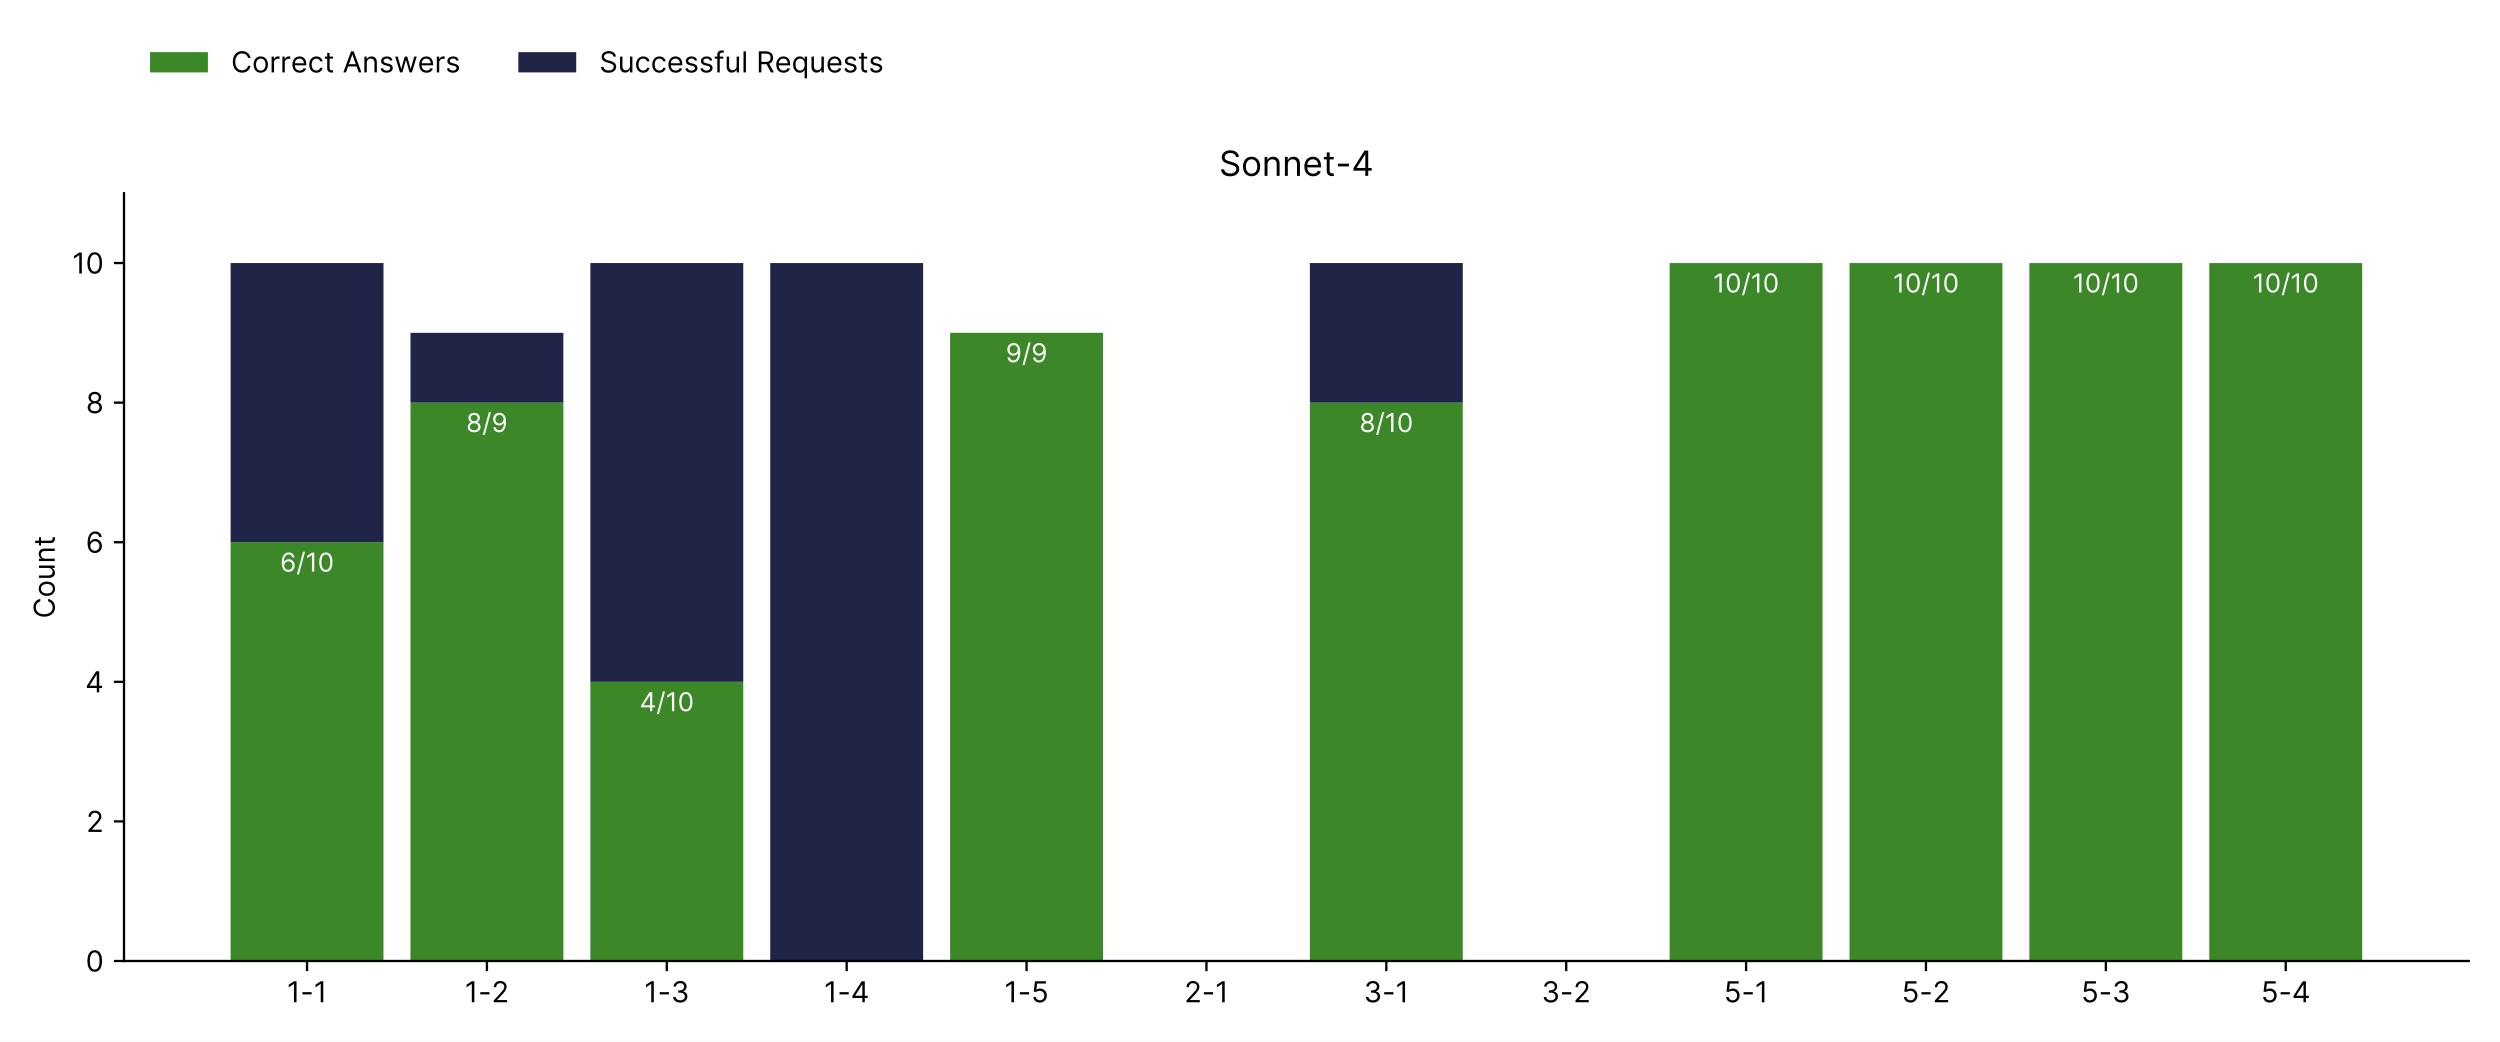
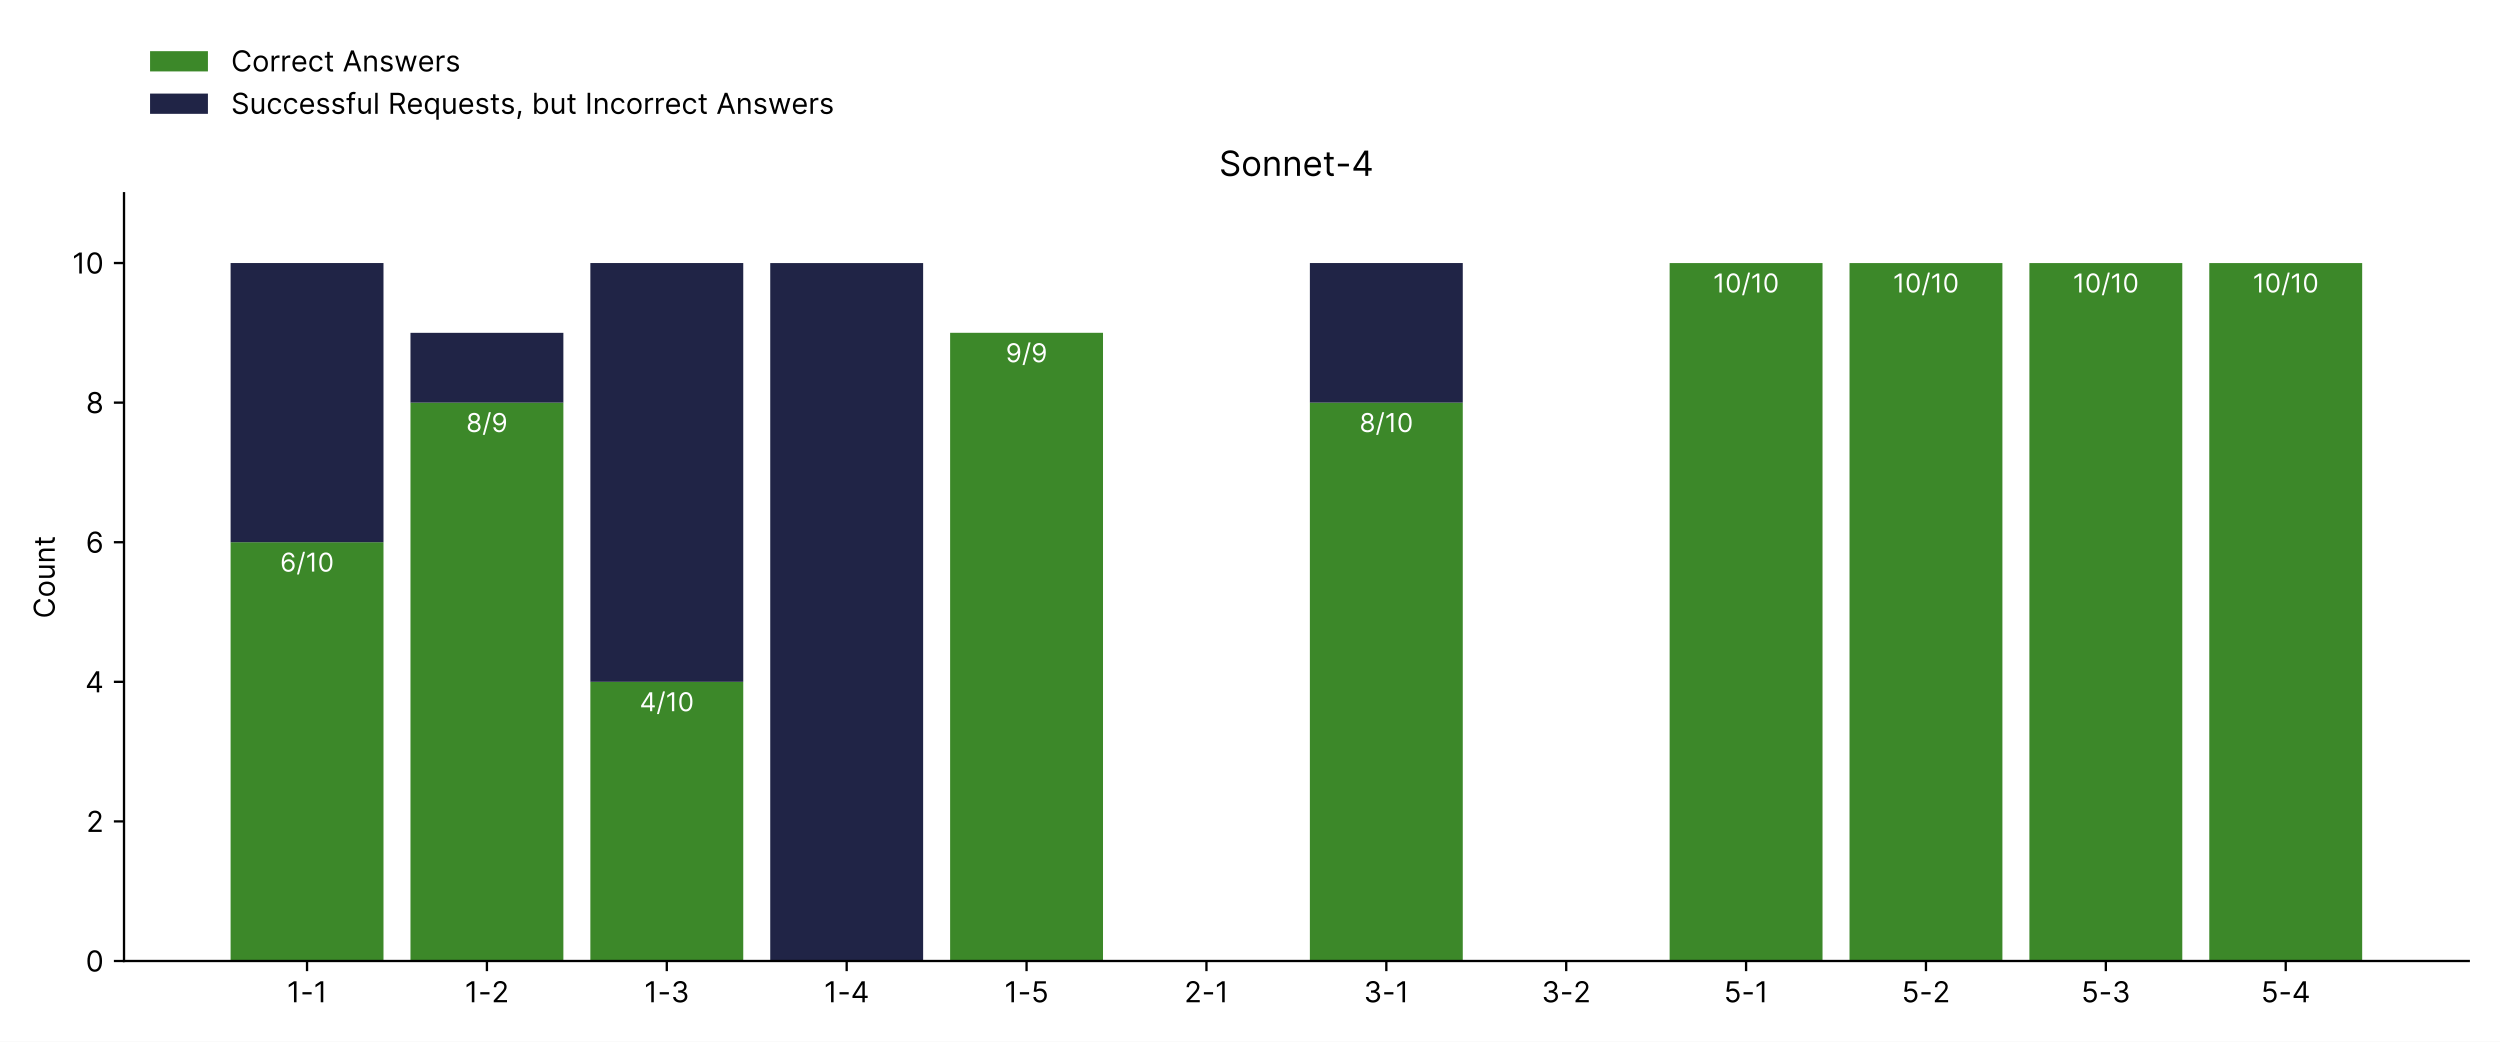
<svg xmlns="http://www.w3.org/2000/svg" xmlns:xlink="http://www.w3.org/1999/xlink" width="864pt" height="360pt" viewBox="0 0 864 360" version="1.1">
  <defs>
    <style type="text/css">*{stroke-linejoin: round; stroke-linecap: butt}</style>
  </defs>
  <g id="figure_1">
    <g id="patch_1">
      <path d="M 0 360  L 864 360  L 864 0  L 0 0  z " style="fill: #ffffff" />
    </g>
    <g id="axes_1">
      <g id="patch_2">
        <path d="M 42.86 332.12  L 853.2 332.12  L 853.2 66.784  L 42.86 66.784  z " style="fill: #ffffff" />
      </g>
      <g id="patch_3">
-         <path d="M 79.694 332.12  L 132.535 332.12  L 132.535 187.391  L 79.694 187.391  z " clip-path="url(#pf21ffd0760)" style="fill: #3c8829" />
+         <path d="M 79.694 332.12  L 132.535 332.12  L 132.535 187.391  L 79.694 187.391  z " clip-path="url(#p1a5b8f10c4)" style="fill: #3c8829" />
      </g>
      <g id="patch_4">
-         <path d="M 141.86 332.12  L 194.702 332.12  L 194.702 139.148  L 141.86 139.148  z " clip-path="url(#pf21ffd0760)" style="fill: #3c8829" />
+         <path d="M 141.86 332.12  L 194.702 332.12  L 194.702 139.148  L 141.86 139.148  z " clip-path="url(#p1a5b8f10c4)" style="fill: #3c8829" />
      </g>
      <g id="patch_5">
-         <path d="M 204.027 332.12  L 256.868 332.12  L 256.868 235.634  L 204.027 235.634  z " clip-path="url(#pf21ffd0760)" style="fill: #3c8829" />
+         <path d="M 204.027 332.12  L 256.868 332.12  L 256.868 235.634  L 204.027 235.634  z " clip-path="url(#p1a5b8f10c4)" style="fill: #3c8829" />
      </g>
      <g id="patch_6">
-         <path d="M 266.193 332.12  L 319.035 332.12  L 319.035 332.12  L 266.193 332.12  z " clip-path="url(#pf21ffd0760)" style="fill: #3c8829" />
+         <path d="M 266.193 332.12  L 319.035 332.12  L 319.035 332.12  L 266.193 332.12  z " clip-path="url(#p1a5b8f10c4)" style="fill: #3c8829" />
      </g>
      <g id="patch_7">
-         <path d="M 328.36 332.12  L 381.201 332.12  L 381.201 115.027  L 328.36 115.027  z " clip-path="url(#pf21ffd0760)" style="fill: #3c8829" />
+         <path d="M 328.36 332.12  L 381.201 332.12  L 381.201 115.027  L 328.36 115.027  z " clip-path="url(#p1a5b8f10c4)" style="fill: #3c8829" />
      </g>
      <g id="patch_8">
-         <path d="M 390.526 332.12  L 443.368 332.12  L 443.368 332.12  L 390.526 332.12  z " clip-path="url(#pf21ffd0760)" style="fill: #3c8829" />
+         <path d="M 390.526 332.12  L 443.368 332.12  L 443.368 332.12  L 390.526 332.12  z " clip-path="url(#p1a5b8f10c4)" style="fill: #3c8829" />
      </g>
      <g id="patch_9">
-         <path d="M 452.692 332.12  L 505.534 332.12  L 505.534 139.148  L 452.692 139.148  z " clip-path="url(#pf21ffd0760)" style="fill: #3c8829" />
+         <path d="M 452.692 332.12  L 505.534 332.12  L 505.534 139.148  L 452.692 139.148  z " clip-path="url(#p1a5b8f10c4)" style="fill: #3c8829" />
      </g>
      <g id="patch_10">
-         <path d="M 514.859 332.12  L 567.7 332.12  L 567.7 332.12  L 514.859 332.12  z " clip-path="url(#pf21ffd0760)" style="fill: #3c8829" />
+         <path d="M 514.859 332.12  L 567.7 332.12  L 567.7 332.12  L 514.859 332.12  z " clip-path="url(#p1a5b8f10c4)" style="fill: #3c8829" />
      </g>
      <g id="patch_11">
-         <path d="M 577.025 332.12  L 629.867 332.12  L 629.867 90.905  L 577.025 90.905  z " clip-path="url(#pf21ffd0760)" style="fill: #3c8829" />
+         <path d="M 577.025 332.12  L 629.867 332.12  L 629.867 90.905  L 577.025 90.905  z " clip-path="url(#p1a5b8f10c4)" style="fill: #3c8829" />
      </g>
      <g id="patch_12">
-         <path d="M 639.192 332.12  L 692.033 332.12  L 692.033 90.905  L 639.192 90.905  z " clip-path="url(#pf21ffd0760)" style="fill: #3c8829" />
+         <path d="M 639.192 332.12  L 692.033 332.12  L 692.033 90.905  L 639.192 90.905  z " clip-path="url(#p1a5b8f10c4)" style="fill: #3c8829" />
      </g>
      <g id="patch_13">
-         <path d="M 701.358 332.12  L 754.2 332.12  L 754.2 90.905  L 701.358 90.905  z " clip-path="url(#pf21ffd0760)" style="fill: #3c8829" />
+         <path d="M 701.358 332.12  L 754.2 332.12  L 754.2 90.905  L 701.358 90.905  z " clip-path="url(#p1a5b8f10c4)" style="fill: #3c8829" />
      </g>
      <g id="patch_14">
-         <path d="M 763.525 332.12  L 816.366 332.12  L 816.366 90.905  L 763.525 90.905  z " clip-path="url(#pf21ffd0760)" style="fill: #3c8829" />
+         <path d="M 763.525 332.12  L 816.366 332.12  L 816.366 90.905  L 763.525 90.905  z " clip-path="url(#p1a5b8f10c4)" style="fill: #3c8829" />
      </g>
      <g id="patch_15">
-         <path d="M 79.694 187.391  L 132.535 187.391  L 132.535 90.905  L 79.694 90.905  z " clip-path="url(#pf21ffd0760)" style="fill: #202446" />
+         <path d="M 79.694 187.391  L 132.535 187.391  L 132.535 90.905  L 79.694 90.905  z " clip-path="url(#p1a5b8f10c4)" style="fill: #202446" />
      </g>
      <g id="patch_16">
-         <path d="M 141.86 139.148  L 194.702 139.148  L 194.702 115.027  L 141.86 115.027  z " clip-path="url(#pf21ffd0760)" style="fill: #202446" />
+         <path d="M 141.86 139.148  L 194.702 139.148  L 194.702 115.027  L 141.86 115.027  z " clip-path="url(#p1a5b8f10c4)" style="fill: #202446" />
      </g>
      <g id="patch_17">
-         <path d="M 204.027 235.634  L 256.868 235.634  L 256.868 90.905  L 204.027 90.905  z " clip-path="url(#pf21ffd0760)" style="fill: #202446" />
+         <path d="M 204.027 235.634  L 256.868 235.634  L 256.868 90.905  L 204.027 90.905  z " clip-path="url(#p1a5b8f10c4)" style="fill: #202446" />
      </g>
      <g id="patch_18">
-         <path d="M 266.193 332.12  L 319.035 332.12  L 319.035 90.905  L 266.193 90.905  z " clip-path="url(#pf21ffd0760)" style="fill: #202446" />
+         <path d="M 266.193 332.12  L 319.035 332.12  L 319.035 90.905  L 266.193 90.905  z " clip-path="url(#p1a5b8f10c4)" style="fill: #202446" />
      </g>
      <g id="patch_19">
-         <path d="M 328.36 115.027  L 381.201 115.027  L 381.201 115.027  L 328.36 115.027  z " clip-path="url(#pf21ffd0760)" style="fill: #202446" />
+         <path d="M 328.36 115.027  L 381.201 115.027  L 381.201 115.027  L 328.36 115.027  z " clip-path="url(#p1a5b8f10c4)" style="fill: #202446" />
      </g>
      <g id="patch_20">
-         <path d="M 390.526 332.12  L 443.368 332.12  L 443.368 332.12  L 390.526 332.12  z " clip-path="url(#pf21ffd0760)" style="fill: #202446" />
+         <path d="M 390.526 332.12  L 443.368 332.12  L 443.368 332.12  L 390.526 332.12  z " clip-path="url(#p1a5b8f10c4)" style="fill: #202446" />
      </g>
      <g id="patch_21">
-         <path d="M 452.692 139.148  L 505.534 139.148  L 505.534 90.905  L 452.692 90.905  z " clip-path="url(#pf21ffd0760)" style="fill: #202446" />
+         <path d="M 452.692 139.148  L 505.534 139.148  L 505.534 90.905  L 452.692 90.905  z " clip-path="url(#p1a5b8f10c4)" style="fill: #202446" />
      </g>
      <g id="patch_22">
-         <path d="M 514.859 332.12  L 567.7 332.12  L 567.7 332.12  L 514.859 332.12  z " clip-path="url(#pf21ffd0760)" style="fill: #202446" />
+         <path d="M 514.859 332.12  L 567.7 332.12  L 567.7 332.12  L 514.859 332.12  z " clip-path="url(#p1a5b8f10c4)" style="fill: #202446" />
      </g>
      <g id="patch_23">
-         <path d="M 577.025 90.905  L 629.867 90.905  L 629.867 90.905  L 577.025 90.905  z " clip-path="url(#pf21ffd0760)" style="fill: #202446" />
+         <path d="M 577.025 90.905  L 629.867 90.905  L 629.867 90.905  L 577.025 90.905  z " clip-path="url(#p1a5b8f10c4)" style="fill: #202446" />
      </g>
      <g id="patch_24">
-         <path d="M 639.192 90.905  L 692.033 90.905  L 692.033 90.905  L 639.192 90.905  z " clip-path="url(#pf21ffd0760)" style="fill: #202446" />
+         <path d="M 639.192 90.905  L 692.033 90.905  L 692.033 90.905  L 639.192 90.905  z " clip-path="url(#p1a5b8f10c4)" style="fill: #202446" />
      </g>
      <g id="patch_25">
-         <path d="M 701.358 90.905  L 754.2 90.905  L 754.2 90.905  L 701.358 90.905  z " clip-path="url(#pf21ffd0760)" style="fill: #202446" />
+         <path d="M 701.358 90.905  L 754.2 90.905  L 754.2 90.905  L 701.358 90.905  z " clip-path="url(#p1a5b8f10c4)" style="fill: #202446" />
      </g>
      <g id="patch_26">
-         <path d="M 763.525 90.905  L 816.366 90.905  L 816.366 90.905  L 763.525 90.905  z " clip-path="url(#pf21ffd0760)" style="fill: #202446" />
+         <path d="M 763.525 90.905  L 816.366 90.905  L 816.366 90.905  L 763.525 90.905  z " clip-path="url(#p1a5b8f10c4)" style="fill: #202446" />
      </g>
      <g id="matplotlib.axis_1">
        <g id="xtick_1">
          <g id="line2d_1">
            <defs>
-               <path id="m0203d4eb19" d="M 0 0  L 0 3.5  " style="stroke: #000000; stroke-width: 0.8" />
+               <path id="m90b1d77fac" d="M 0 0  L 0 3.5  " style="stroke: #000000; stroke-width: 0.8" />
            </defs>
            <g>
-               <use xlink:href="#m0203d4eb19" x="106.114" y="332.12" style="stroke: #000000; stroke-width: 0.8" />
+               <use xlink:href="#m90b1d77fac" x="106.114" y="332.12" style="stroke: #000000; stroke-width: 0.8" />
            </g>
          </g>
          <g id="text_1">
            <g transform="translate(99.16751 346.3934) scale(0.1 -0.1)">
              <defs>
                <path id="Inter-Regular-31" d="M 2118 4655  L 1555 4655  L 391 3882  L 391 3309  L 1527 4064  L 1555 4064  L 1555 0  L 2118 0  L 2118 4655  z " transform="scale(0.015625)" />
                <path id="Inter-Regular-2d" d="M 2491 2245  L 455 2245  L 455 1745  L 2491 1745  L 2491 2245  z " transform="scale(0.015625)" />
              </defs>
              <use xlink:href="#Inter-Regular-31" />
              <use xlink:href="#Inter-Regular-2d" x="46.449" />
              <use xlink:href="#Inter-Regular-31" x="92.472" />
            </g>
          </g>
        </g>
        <g id="xtick_2">
          <g id="line2d_2">
            <g>
-               <use xlink:href="#m0203d4eb19" x="168.281" y="332.12" style="stroke: #000000; stroke-width: 0.8" />
+               <use xlink:href="#m90b1d77fac" x="168.281" y="332.12" style="stroke: #000000; stroke-width: 0.8" />
            </g>
          </g>
          <g id="text_2">
            <g transform="translate(160.6309 346.3934) scale(0.1 -0.1)">
              <defs>
                <path id="Inter-Regular-32" d="M 482 0  L 3418 0  L 3418 500  L 1255 500  L 1255 536  L 2300 1655  C 3100 2511 3336 2911 3336 3427  C 3336 4145 2755 4718 1936 4718  C 1121 4718 500 4164 500 3345  L 1036 3345  C 1036 3875 1380 4227 1918 4227  C 2423 4227 2809 3918 2809 3427  C 2809 2998 2557 2680 2018 2091  L 482 409  L 482 0  z " transform="scale(0.015625)" />
              </defs>
              <use xlink:href="#Inter-Regular-31" />
              <use xlink:href="#Inter-Regular-2d" x="46.449" />
              <use xlink:href="#Inter-Regular-32" x="92.472" />
            </g>
          </g>
        </g>
        <g id="xtick_3">
          <g id="line2d_3">
            <g>
-               <use xlink:href="#m0203d4eb19" x="230.447" y="332.12" style="stroke: #000000; stroke-width: 0.8" />
+               <use xlink:href="#m90b1d77fac" x="230.447" y="332.12" style="stroke: #000000; stroke-width: 0.8" />
            </g>
          </g>
          <g id="text_3">
            <g transform="translate(222.6411 346.3934) scale(0.1 -0.1)">
              <defs>
                <path id="Inter-Regular-33" d="M 2055 -64  C 2957 -64 3627 502 3627 1264  C 3627 1855 3277 2284 2691 2382  L 2691 2418  C 3161 2561 3455 2948 3455 3473  C 3455 4132 2934 4718 2073 4718  C 1268 4718 600 4223 573 3491  L 1118 3491  C 1139 3955 1580 4227 2064 4227  C 2577 4227 2909 3916 2909 3445  C 2909 2955 2525 2636 1973 2636  L 1600 2636  L 1600 2136  L 1973 2136  C 2680 2136 3073 1777 3073 1264  C 3073 770 2643 436 2046 436  C 1507 436 1080 714 1046 1164  L 473 1164  C 507 432 1152 -64 2055 -64  z " transform="scale(0.015625)" />
              </defs>
              <use xlink:href="#Inter-Regular-31" />
              <use xlink:href="#Inter-Regular-2d" x="46.449" />
              <use xlink:href="#Inter-Regular-33" x="92.472" />
            </g>
          </g>
        </g>
        <g id="xtick_4">
          <g id="line2d_4">
            <g>
-               <use xlink:href="#m0203d4eb19" x="292.614" y="332.12" style="stroke: #000000; stroke-width: 0.8" />
+               <use xlink:href="#m90b1d77fac" x="292.614" y="332.12" style="stroke: #000000; stroke-width: 0.8" />
            </g>
          </g>
          <g id="text_4">
            <g transform="translate(284.7794 346.3934) scale(0.1 -0.1)">
              <defs>
                <path id="Inter-Regular-34" d="M 373 955  L 2564 955  L 2564 0  L 3100 0  L 3100 955  L 3736 955  L 3736 1455  L 3100 1455  L 3100 4655  L 2418 4655  L 373 1418  L 373 955  z M 2564 1455  L 982 1455  L 982 1491  L 2527 3936  L 2564 3936  L 2564 1455  z " transform="scale(0.015625)" />
              </defs>
              <use xlink:href="#Inter-Regular-31" />
              <use xlink:href="#Inter-Regular-2d" x="46.449" />
              <use xlink:href="#Inter-Regular-34" x="92.472" />
            </g>
          </g>
        </g>
        <g id="xtick_5">
          <g id="line2d_5">
            <g>
-               <use xlink:href="#m0203d4eb19" x="354.78" y="332.12" style="stroke: #000000; stroke-width: 0.8" />
+               <use xlink:href="#m90b1d77fac" x="354.78" y="332.12" style="stroke: #000000; stroke-width: 0.8" />
            </g>
          </g>
          <g id="text_5">
            <g transform="translate(347.1162 346.3934) scale(0.1 -0.1)">
              <defs>
                <path id="Inter-Regular-35" d="M 1936 -64  C 2823 -64 3473 591 3473 1482  C 3473 2384 2846 3045 1991 3045  C 1677 3045 1373 2934 1182 2782  L 1155 2782  L 1318 4155  L 3264 4155  L 3264 4655  L 846 4655  L 564 2364  L 1091 2300  C 1284 2439 1614 2539 1900 2536  C 2493 2532 2927 2082 2927 1473  C 2927 875 2509 436 1936 436  C 1459 436 1080 743 1036 1164  L 491 1164  C 525 455 1136 -64 1936 -64  z " transform="scale(0.015625)" />
              </defs>
              <use xlink:href="#Inter-Regular-31" />
              <use xlink:href="#Inter-Regular-2d" x="46.449" />
              <use xlink:href="#Inter-Regular-35" x="92.472" />
            </g>
          </g>
        </g>
        <g id="xtick_6">
          <g id="line2d_6">
            <g>
-               <use xlink:href="#m0203d4eb19" x="416.947" y="332.12" style="stroke: #000000; stroke-width: 0.8" />
+               <use xlink:href="#m90b1d77fac" x="416.947" y="332.12" style="stroke: #000000; stroke-width: 0.8" />
            </g>
          </g>
          <g id="text_6">
            <g transform="translate(409.2968 346.3934) scale(0.1 -0.1)">
              <use xlink:href="#Inter-Regular-32" />
              <use xlink:href="#Inter-Regular-2d" x="60.511" />
              <use xlink:href="#Inter-Regular-31" x="106.534" />
            </g>
          </g>
        </g>
        <g id="xtick_7">
          <g id="line2d_7">
            <g>
-               <use xlink:href="#m0203d4eb19" x="479.113" y="332.12" style="stroke: #000000; stroke-width: 0.8" />
+               <use xlink:href="#m90b1d77fac" x="479.113" y="332.12" style="stroke: #000000; stroke-width: 0.8" />
            </g>
          </g>
          <g id="text_7">
            <g transform="translate(471.307 346.3934) scale(0.1 -0.1)">
              <use xlink:href="#Inter-Regular-33" />
              <use xlink:href="#Inter-Regular-2d" x="63.636" />
              <use xlink:href="#Inter-Regular-31" x="109.659" />
            </g>
          </g>
        </g>
        <g id="xtick_8">
          <g id="line2d_8">
            <g>
-               <use xlink:href="#m0203d4eb19" x="541.28" y="332.12" style="stroke: #000000; stroke-width: 0.8" />
+               <use xlink:href="#m90b1d77fac" x="541.28" y="332.12" style="stroke: #000000; stroke-width: 0.8" />
            </g>
          </g>
          <g id="text_8">
            <g transform="translate(532.7703 346.3934) scale(0.1 -0.1)">
              <use xlink:href="#Inter-Regular-33" />
              <use xlink:href="#Inter-Regular-2d" x="63.636" />
              <use xlink:href="#Inter-Regular-32" x="109.659" />
            </g>
          </g>
        </g>
        <g id="xtick_9">
          <g id="line2d_9">
            <g>
-               <use xlink:href="#m0203d4eb19" x="603.446" y="332.12" style="stroke: #000000; stroke-width: 0.8" />
+               <use xlink:href="#m90b1d77fac" x="603.446" y="332.12" style="stroke: #000000; stroke-width: 0.8" />
            </g>
          </g>
          <g id="text_9">
            <g transform="translate(595.7821 346.3934) scale(0.1 -0.1)">
              <use xlink:href="#Inter-Regular-35" />
              <use xlink:href="#Inter-Regular-2d" x="60.795" />
              <use xlink:href="#Inter-Regular-31" x="106.818" />
            </g>
          </g>
        </g>
        <g id="xtick_10">
          <g id="line2d_10">
            <g>
-               <use xlink:href="#m0203d4eb19" x="665.613" y="332.12" style="stroke: #000000; stroke-width: 0.8" />
+               <use xlink:href="#m90b1d77fac" x="665.613" y="332.12" style="stroke: #000000; stroke-width: 0.8" />
            </g>
          </g>
          <g id="text_10">
            <g transform="translate(657.2455 346.3934) scale(0.1 -0.1)">
              <use xlink:href="#Inter-Regular-35" />
              <use xlink:href="#Inter-Regular-2d" x="60.795" />
              <use xlink:href="#Inter-Regular-32" x="106.818" />
            </g>
          </g>
        </g>
        <g id="xtick_11">
          <g id="line2d_11">
            <g>
-               <use xlink:href="#m0203d4eb19" x="727.779" y="332.12" style="stroke: #000000; stroke-width: 0.8" />
+               <use xlink:href="#m90b1d77fac" x="727.779" y="332.12" style="stroke: #000000; stroke-width: 0.8" />
            </g>
          </g>
          <g id="text_11">
            <g transform="translate(719.2557 346.3934) scale(0.1 -0.1)">
              <use xlink:href="#Inter-Regular-35" />
              <use xlink:href="#Inter-Regular-2d" x="60.795" />
              <use xlink:href="#Inter-Regular-33" x="106.818" />
            </g>
          </g>
        </g>
        <g id="xtick_12">
          <g id="line2d_12">
            <g>
-               <use xlink:href="#m0203d4eb19" x="789.946" y="332.12" style="stroke: #000000; stroke-width: 0.8" />
+               <use xlink:href="#m90b1d77fac" x="789.946" y="332.12" style="stroke: #000000; stroke-width: 0.8" />
            </g>
          </g>
          <g id="text_12">
            <g transform="translate(781.394 346.3934) scale(0.1 -0.1)">
              <use xlink:href="#Inter-Regular-35" />
              <use xlink:href="#Inter-Regular-2d" x="60.795" />
              <use xlink:href="#Inter-Regular-34" x="106.818" />
            </g>
          </g>
        </g>
      </g>
      <g id="matplotlib.axis_2">
        <g id="ytick_1">
          <g id="line2d_13">
            <defs>
-               <path id="m026d80db92" d="M 0 0  L -3.5 0  " style="stroke: #000000; stroke-width: 0.8" />
+               <path id="m45badad5be" d="M 0 0  L -3.5 0  " style="stroke: #000000; stroke-width: 0.8" />
            </defs>
            <g>
-               <use xlink:href="#m026d80db92" x="42.86" y="332.12" style="stroke: #000000; stroke-width: 0.8" />
+               <use xlink:href="#m45badad5be" x="42.86" y="332.12" style="stroke: #000000; stroke-width: 0.8" />
            </g>
          </g>
          <g id="text_13">
            <g transform="translate(29.61 335.7567) scale(0.1 -0.1)">
              <defs>
                <path id="Inter-Regular-30" d="M 2000 -64  C 3027 -64 3618 807 3618 2327  C 3618 3836 3018 4718 2000 4718  C 982 4718 382 3836 382 2327  C 382 807 973 -64 2000 -64  z M 2000 436  C 1323 436 927 1116 927 2327  C 927 3536 1327 4227 2000 4227  C 2673 4227 3073 3536 3073 2327  C 3073 1116 2677 436 2000 436  z " transform="scale(0.015625)" />
              </defs>
              <use xlink:href="#Inter-Regular-30" />
            </g>
          </g>
        </g>
        <g id="ytick_2">
          <g id="line2d_14">
            <g>
-               <use xlink:href="#m026d80db92" x="42.86" y="283.877" style="stroke: #000000; stroke-width: 0.8" />
+               <use xlink:href="#m45badad5be" x="42.86" y="283.877" style="stroke: #000000; stroke-width: 0.8" />
            </g>
          </g>
          <g id="text_14">
            <g transform="translate(29.80844 287.5138) scale(0.1 -0.1)">
              <use xlink:href="#Inter-Regular-32" />
            </g>
          </g>
        </g>
        <g id="ytick_3">
          <g id="line2d_15">
            <g>
-               <use xlink:href="#m026d80db92" x="42.86" y="235.634" style="stroke: #000000; stroke-width: 0.8" />
+               <use xlink:href="#m45badad5be" x="42.86" y="235.634" style="stroke: #000000; stroke-width: 0.8" />
            </g>
          </g>
          <g id="text_15">
            <g transform="translate(29.43969 239.2709) scale(0.1 -0.1)">
              <use xlink:href="#Inter-Regular-34" />
            </g>
          </g>
        </g>
        <g id="ytick_4">
          <g id="line2d_16">
            <g>
-               <use xlink:href="#m026d80db92" x="42.86" y="187.391" style="stroke: #000000; stroke-width: 0.8" />
+               <use xlink:href="#m45badad5be" x="42.86" y="187.391" style="stroke: #000000; stroke-width: 0.8" />
            </g>
          </g>
          <g id="text_16">
            <g transform="translate(29.62406 191.028) scale(0.1 -0.1)">
              <defs>
                <path id="Inter-Regular-36" d="M 2027 -64  C 2968 -75 3582 634 3582 1500  C 3582 2400 2916 3045 2118 3045  C 1639 3045 1227 2811 973 2427  L 936 2427  C 939 3561 1380 4218 2100 4218  C 2591 4218 2886 3909 2991 3491  L 3546 3491  C 3432 4214 2882 4718 2100 4718  C 1052 4718 409 3791 409 2145  C 409 425 1264 -55 2027 -64  z M 2027 436  C 1443 436 1016 934 1018 1491  C 1021 2048 1468 2545 2046 2545  C 2616 2545 3036 2077 3036 1500  C 3036 909 2598 436 2027 436  z " transform="scale(0.015625)" />
              </defs>
              <use xlink:href="#Inter-Regular-36" />
            </g>
          </g>
        </g>
        <g id="ytick_5">
          <g id="line2d_17">
            <g>
-               <use xlink:href="#m026d80db92" x="42.86" y="139.148" style="stroke: #000000; stroke-width: 0.8" />
+               <use xlink:href="#m45badad5be" x="42.86" y="139.148" style="stroke: #000000; stroke-width: 0.8" />
            </g>
          </g>
          <g id="text_17">
            <g transform="translate(29.69438 142.7851) scale(0.1 -0.1)">
              <defs>
                <path id="Inter-Regular-38" d="M 1973 -64  C 2902 -64 3550 480 3555 1236  C 3550 1825 3157 2325 2655 2418  L 2655 2445  C 3091 2559 3377 2986 3382 3482  C 3377 4191 2782 4718 1973 4718  C 1155 4718 559 4191 564 3482  C 559 2986 846 2559 1291 2445  L 1291 2418  C 780 2325 386 1825 391 1236  C 386 480 1034 -64 1973 -64  z M 1973 436  C 1334 436 941 764 946 1264  C 941 1789 1375 2164 1973 2164  C 2561 2164 2996 1789 3000 1264  C 2996 764 2602 436 1973 436  z M 1973 2645  C 1464 2645 1105 2964 1109 3445  C 1105 3918 1450 4227 1973 4227  C 2486 4227 2832 3918 2836 3445  C 2832 2964 2473 2645 1973 2645  z " transform="scale(0.015625)" />
              </defs>
              <use xlink:href="#Inter-Regular-38" />
            </g>
          </g>
        </g>
        <g id="ytick_6">
          <g id="line2d_18">
            <g>
-               <use xlink:href="#m026d80db92" x="42.86" y="90.905" style="stroke: #000000; stroke-width: 0.8" />
+               <use xlink:href="#m45badad5be" x="42.86" y="90.905" style="stroke: #000000; stroke-width: 0.8" />
            </g>
          </g>
          <g id="text_18">
            <g transform="translate(24.96469 94.54217) scale(0.1 -0.1)">
              <use xlink:href="#Inter-Regular-31" />
              <use xlink:href="#Inter-Regular-30" x="46.449" />
            </g>
          </g>
        </g>
        <g id="text_19">
          <g transform="translate(18.91937 213.7208) rotate(-90) scale(0.1 -0.1)">
            <defs>
              <path id="Inter-Regular-43" d="M 4309 3200  C 4136 4155 3373 4718 2436 4718  C 1246 4718 382 3800 382 2327  C 382 855 1246 -64 2436 -64  C 3373 -64 4136 500 4309 1455  L 3746 1455  C 3609 809 3055 464 2436 464  C 1591 464 927 1118 927 2327  C 927 3536 1591 4191 2436 4191  C 3055 4191 3609 3845 3746 3200  L 4309 3200  z " transform="scale(0.015625)" />
              <path id="Inter-Regular-6f" d="M 1909 -73  C 2855 -73 3491 645 3491 1727  C 3491 2818 2855 3536 1909 3536  C 964 3536 327 2818 327 1727  C 327 645 964 -73 1909 -73  z M 1909 409  C 1191 409 864 1027 864 1727  C 864 2427 1191 3055 1909 3055  C 2627 3055 2955 2427 2955 1727  C 2955 1027 2627 409 1909 409  z " transform="scale(0.015625)" />
              <path id="Inter-Regular-75" d="M 2691 1427  C 2691 773 2191 473 1791 473  C 1346 473 1027 800 1027 1309  L 1027 3491  L 491 3491  L 491 1273  C 491 382 964 -45 1618 -45  C 2146 -45 2491 236 2655 591  L 2691 591  L 2691 0  L 3227 0  L 3227 3491  L 2691 3491  L 2691 1427  z " transform="scale(0.015625)" />
              <path id="Inter-Regular-6e" d="M 1027 2100  C 1027 2709 1405 3055 1918 3055  C 2416 3055 2718 2730 2718 2182  L 2718 0  L 3255 0  L 3255 2218  C 3255 3109 2780 3536 2073 3536  C 1546 3536 1218 3300 1055 2945  L 1009 2945  L 1009 3491  L 491 3491  L 491 0  L 1027 0  L 1027 2100  z " transform="scale(0.015625)" />
              <path id="Inter-Regular-74" d="M 2009 3491  L 1264 3491  L 1264 4327  L 727 4327  L 727 3491  L 200 3491  L 200 3036  L 727 3036  L 727 855  C 727 245 1218 -45 1673 -45  C 1873 -45 2000 -9 2073 18  L 1964 500  C 1918 491 1846 473 1727 473  C 1491 473 1264 545 1264 1000  L 1264 3036  L 2009 3036  L 2009 3491  z " transform="scale(0.015625)" />
            </defs>
            <use xlink:href="#Inter-Regular-43" />
            <use xlink:href="#Inter-Regular-6f" x="72.727" />
            <use xlink:href="#Inter-Regular-75" x="132.386" />
            <use xlink:href="#Inter-Regular-6e" x="190.483" />
            <use xlink:href="#Inter-Regular-74" x="249.006" />
          </g>
        </g>
      </g>
      <g id="patch_27">
        <path d="M 42.86 332.12  L 42.86 66.784  " style="fill: none; stroke: #000000; stroke-width: 0.8; stroke-linejoin: miter; stroke-linecap: square" />
      </g>
      <g id="patch_28">
        <path d="M 42.86 332.12  L 853.2 332.12  " style="fill: none; stroke: #000000; stroke-width: 0.8; stroke-linejoin: miter; stroke-linecap: square" />
      </g>
      <g id="text_20">
        <g style="fill: #ffffff" transform="translate(96.80079 197.5556) scale(0.09 -0.09)">
          <defs>
            <path id="Inter-Regular-2f" d="M 2136 4873  L 1646 4873  L 146 -700  L 636 -700  L 2136 4873  z " transform="scale(0.015625)" />
          </defs>
          <use xlink:href="#Inter-Regular-36" />
          <use xlink:href="#Inter-Regular-2f" x="62.358" />
          <use xlink:href="#Inter-Regular-31" x="98.011" />
          <use xlink:href="#Inter-Regular-30" x="144.46" />
        </g>
      </g>
      <g id="text_21">
        <g style="fill: #ffffff" transform="translate(161.0956 149.3127) scale(0.09 -0.09)">
          <defs>
            <path id="Inter-Regular-39" d="M 1964 4718  C 1018 4730 409 4018 409 3164  C 409 2264 1073 1618 1873 1618  C 2355 1618 2764 1855 3018 2236  L 3055 2236  C 3055 1091 2609 436 1891 436  C 1400 436 1100 745 1000 1173  L 446 1173  C 555 436 1109 -64 1891 -64  C 2936 -64 3582 864 3582 2518  C 3582 4227 2727 4709 1964 4718  z M 1964 4218  C 2546 4218 2973 3718 2973 3173  C 2973 2618 2518 2118 1946 2118  C 1373 2118 955 2582 955 3164  C 955 3745 1391 4218 1964 4218  z " transform="scale(0.015625)" />
          </defs>
          <use xlink:href="#Inter-Regular-38" />
          <use xlink:href="#Inter-Regular-2f" x="61.648" />
          <use xlink:href="#Inter-Regular-39" x="97.301" />
        </g>
      </g>
      <g id="text_22">
        <g style="fill: #ffffff" transform="translate(221.0508 245.7985) scale(0.09 -0.09)">
          <use xlink:href="#Inter-Regular-34" />
          <use xlink:href="#Inter-Regular-2f" x="64.205" />
          <use xlink:href="#Inter-Regular-31" x="99.858" />
          <use xlink:href="#Inter-Regular-30" x="146.307" />
        </g>
      </g>
      <g id="text_23">
        <g style="fill: #ffffff" transform="translate(347.5634 125.1912) scale(0.09 -0.09)">
          <use xlink:href="#Inter-Regular-39" />
          <use xlink:href="#Inter-Regular-2f" x="62.358" />
          <use xlink:href="#Inter-Regular-39" x="98.011" />
        </g>
      </g>
      <g id="text_24">
        <g style="fill: #ffffff" transform="translate(469.8313 149.3127) scale(0.09 -0.09)">
          <use xlink:href="#Inter-Regular-38" />
          <use xlink:href="#Inter-Regular-2f" x="61.648" />
          <use xlink:href="#Inter-Regular-31" x="97.301" />
          <use xlink:href="#Inter-Regular-30" x="143.75" />
        </g>
      </g>
      <g id="text_25">
        <g style="fill: #ffffff" transform="translate(592.0359 101.0698) scale(0.09 -0.09)">
          <use xlink:href="#Inter-Regular-31" />
          <use xlink:href="#Inter-Regular-30" x="46.449" />
          <use xlink:href="#Inter-Regular-2f" x="108.949" />
          <use xlink:href="#Inter-Regular-31" x="144.602" />
          <use xlink:href="#Inter-Regular-30" x="191.051" />
        </g>
      </g>
      <g id="text_26">
        <g style="fill: #ffffff" transform="translate(654.2024 101.0698) scale(0.09 -0.09)">
          <use xlink:href="#Inter-Regular-31" />
          <use xlink:href="#Inter-Regular-30" x="46.449" />
          <use xlink:href="#Inter-Regular-2f" x="108.949" />
          <use xlink:href="#Inter-Regular-31" x="144.602" />
          <use xlink:href="#Inter-Regular-30" x="191.051" />
        </g>
      </g>
      <g id="text_27">
        <g style="fill: #ffffff" transform="translate(716.3688 101.0698) scale(0.09 -0.09)">
          <use xlink:href="#Inter-Regular-31" />
          <use xlink:href="#Inter-Regular-30" x="46.449" />
          <use xlink:href="#Inter-Regular-2f" x="108.949" />
          <use xlink:href="#Inter-Regular-31" x="144.602" />
          <use xlink:href="#Inter-Regular-30" x="191.051" />
        </g>
      </g>
      <g id="text_28">
        <g style="fill: #ffffff" transform="translate(778.5353 101.0698) scale(0.09 -0.09)">
          <use xlink:href="#Inter-Regular-31" />
          <use xlink:href="#Inter-Regular-30" x="46.449" />
          <use xlink:href="#Inter-Regular-2f" x="108.949" />
          <use xlink:href="#Inter-Regular-31" x="144.602" />
          <use xlink:href="#Inter-Regular-30" x="191.051" />
        </g>
      </g>
      <g id="text_29">
        <g transform="translate(421.3103 60.784) scale(0.12 -0.12)">
          <defs>
            <path id="Inter-Regular-53" d="M 3109 3491  L 3655 3491  C 3630 4193 2982 4718 2082 4718  C 1191 4718 491 4200 491 3418  C 491 2791 946 2418 1673 2209  L 2246 2045  C 2736 1909 3173 1736 3173 1273  C 3173 764 2682 427 2036 427  C 1482 427 991 673 946 1200  L 364 1200  C 418 436 1036 -82 2036 -82  C 3109 -82 3718 509 3718 1264  C 3718 2136 2891 2418 2409 2545  L 1936 2673  C 1591 2764 1036 2945 1036 3445  C 1036 3891 1446 4218 2064 4218  C 2627 4218 3055 3950 3109 3491  z " transform="scale(0.015625)" />
            <path id="Inter-Regular-65" d="M 1955 -73  C 2664 -73 3182 282 3346 809  L 2827 955  C 2691 591 2375 409 1955 409  C 1325 409 891 816 866 1564  L 3400 1564  L 3400 1791  C 3400 3091 2627 3536 1900 3536  C 955 3536 327 2791 327 1718  C 327 645 946 -73 1955 -73  z M 866 2027  C 902 2570 1286 3055 1900 3055  C 2482 3055 2855 2618 2855 2027  L 866 2027  z " transform="scale(0.015625)" />
          </defs>
          <use xlink:href="#Inter-Regular-53" />
          <use xlink:href="#Inter-Regular-6f" x="63.778" />
          <use xlink:href="#Inter-Regular-6e" x="123.438" />
          <use xlink:href="#Inter-Regular-6e" x="181.96" />
          <use xlink:href="#Inter-Regular-65" x="240.483" />
          <use xlink:href="#Inter-Regular-74" x="298.722" />
          <use xlink:href="#Inter-Regular-2d" x="335.085" />
          <use xlink:href="#Inter-Regular-34" x="381.108" />
        </g>
      </g>
      <g id="legend_1">
        <g id="patch_29">
-           <path d="M 51.86 25.024  L 71.86 25.024  L 71.86 18.024  L 51.86 18.024  z " style="fill: #3c8829" />
+           <path d="M 51.86 24.684  L 71.86 24.684  L 71.86 17.684  L 51.86 17.684  z " style="fill: #3c8829" />
        </g>
        <g id="text_30">
-           <g transform="translate(79.86 25.02414) scale(0.1 -0.1)">
+           <g transform="translate(79.86 24.68352) scale(0.1 -0.1)">
            <defs>
              <path id="Inter-Regular-72" d="M 491 0  L 1027 0  L 1027 2209  C 1027 2682 1400 3027 1909 3027  C 2052 3027 2200 3000 2236 2991  L 2236 3536  C 2175 3541 2034 3545 1955 3545  C 1536 3545 1173 3309 1046 2964  L 1009 2964  L 1009 3491  L 491 3491  L 491 0  z " transform="scale(0.015625)" />
              <path id="Inter-Regular-63" d="M 1909 -73  C 2682 -73 3191 400 3282 1018  L 2746 1018  C 2646 636 2327 409 1909 409  C 1273 409 864 936 864 1745  C 864 2536 1282 3055 1909 3055  C 2382 3055 2664 2764 2746 2445  L 3282 2445  C 3191 3100 2636 3536 1900 3536  C 955 3536 327 2791 327 1727  C 327 682 927 -73 1909 -73  z " transform="scale(0.015625)" />
              <path id="Inter-Regular-20" transform="scale(0.015625)" />
              <path id="Inter-Regular-41" d="M 755 0  L 1223 1318  L 3105 1318  L 3573 0  L 4164 0  L 2455 4655  L 1873 4655  L 164 0  L 755 0  z M 1400 1818  L 2146 3918  L 2182 3918  L 2927 1818  L 1400 1818  z " transform="scale(0.015625)" />
              <path id="Inter-Regular-73" d="M 2964 2709  C 2796 3205 2418 3536 1727 3536  C 991 3536 446 3118 446 2527  C 446 2045 732 1723 1373 1573  L 1955 1436  C 2307 1355 2473 1186 2473 945  C 2473 645 2155 400 1655 400  C 1216 400 941 589 846 964  L 336 836  C 461 243 950 -73 1664 -73  C 2475 -73 3027 370 3027 973  C 3027 1459 2723 1766 2100 1918  L 1582 2045  C 1168 2148 982 2286 982 2555  C 982 2855 1300 3073 1727 3073  C 2196 3073 2389 2814 2482 2573  L 2964 2709  z " transform="scale(0.015625)" />
              <path id="Inter-Regular-77" d="M 1282 0  L 1809 0  L 2573 2682  L 2627 2682  L 3391 0  L 3918 0  L 4982 3491  L 4418 3491  L 3664 827  L 3627 827  L 2891 3491  L 2318 3491  L 1573 818  L 1536 818  L 782 3491  L 218 3491  L 1282 0  z " transform="scale(0.015625)" />
            </defs>
            <use xlink:href="#Inter-Regular-43" />
            <use xlink:href="#Inter-Regular-6f" x="72.727" />
            <use xlink:href="#Inter-Regular-72" x="132.386" />
            <use xlink:href="#Inter-Regular-72" x="169.602" />
            <use xlink:href="#Inter-Regular-65" x="206.818" />
            <use xlink:href="#Inter-Regular-63" x="265.057" />
            <use xlink:href="#Inter-Regular-74" x="320.881" />
            <use xlink:href="#Inter-Regular-20" x="357.244" />
            <use xlink:href="#Inter-Regular-41" x="385.369" />
            <use xlink:href="#Inter-Regular-6e" x="452.983" />
            <use xlink:href="#Inter-Regular-73" x="511.506" />
            <use xlink:href="#Inter-Regular-77" x="563.779" />
            <use xlink:href="#Inter-Regular-65" x="645.029" />
            <use xlink:href="#Inter-Regular-72" x="703.267" />
            <use xlink:href="#Inter-Regular-73" x="740.483" />
          </g>
        </g>
        <g id="patch_30">
-           <path d="M 179.138 25.024  L 199.138 25.024  L 199.138 18.024  L 179.138 18.024  z " style="fill: #202446" />
+           <path d="M 51.86 39.343  L 71.86 39.343  L 71.86 32.343  L 51.86 32.343  z " style="fill: #202446" />
        </g>
        <g id="text_31">
-           <g transform="translate(207.1381 25.02414) scale(0.1 -0.1)">
+           <g transform="translate(79.86 39.34289) scale(0.1 -0.1)">
            <defs>
              <path id="Inter-Regular-66" d="M 2046 3491  L 1264 3491  L 1264 3845  C 1264 4191 1409 4373 1764 4373  C 1918 4373 2009 4336 2064 4318  L 2218 4782  C 2136 4818 1973 4873 1709 4873  C 1209 4873 727 4573 727 3973  L 727 3491  L 164 3491  L 164 3036  L 727 3036  L 727 0  L 1264 0  L 1264 3036  L 2046 3036  L 2046 3491  z " transform="scale(0.015625)" />
              <path id="Inter-Regular-6c" d="M 1027 4655  L 491 4655  L 491 0  L 1027 0  L 1027 4655  z " transform="scale(0.015625)" />
              <path id="Inter-Regular-52" d="M 564 0  L 1127 0  L 1127 1818  L 2146 1818  C 2186 1818 2225 1818 2264 1820  L 3246 0  L 3900 0  L 2848 1923  C 3441 2125 3718 2609 3718 3227  C 3718 4050 3227 4655 2136 4655  L 564 4655  L 564 0  z M 1127 2327  L 1127 4155  L 2118 4155  C 2873 4155 3164 3786 3164 3227  C 3164 2668 2873 2327 2127 2327  L 1127 2327  z " transform="scale(0.015625)" />
              <path id="Inter-Regular-71" d="M 2873 -1309  L 3409 -1309  L 3409 3491  L 2891 3491  L 2891 2936  L 2827 2936  C 2709 3118 2500 3536 1818 3536  C 936 3536 327 2836 327 1736  C 327 627 936 -73 1809 -73  C 2482 -73 2709 345 2827 536  L 2873 536  L 2873 -1309  z M 1882 409  C 1209 409 864 1000 864 1745  C 864 2482 1200 3055 1882 3055  C 2536 3055 2882 2527 2882 1745  C 2882 955 2527 409 1882 409  z " transform="scale(0.015625)" />
+               <path id="Inter-Regular-2c" d="M 1291 636  L 709 636  L 682 382  C 616 -234 486 -848 427 -1136  L 836 -1136  C 946 -827 1177 -127 1255 391  L 1291 636  z " transform="scale(0.015625)" />
+               <path id="Inter-Regular-62" d="M 564 0  L 1082 0  L 1082 536  L 1146 536  C 1264 345 1491 -73 2164 -73  C 3036 -73 3646 627 3646 1736  C 3646 2836 3036 3536 2155 3536  C 1473 3536 1264 3118 1146 2936  L 1100 2936  L 1100 4655  L 564 4655  L 564 0  z M 1091 1745  C 1091 2527 1436 3055 2091 3055  C 2773 3055 3109 2482 3109 1745  C 3109 1000 2764 409 2091 409  C 1446 409 1091 955 1091 1745  z " transform="scale(0.015625)" />
+               <path id="Inter-Regular-49" d="M 1127 4655  L 564 4655  L 564 0  L 1127 0  L 1127 4655  z " transform="scale(0.015625)" />
            </defs>
            <use xlink:href="#Inter-Regular-53" />
            <use xlink:href="#Inter-Regular-75" x="63.778" />
            <use xlink:href="#Inter-Regular-63" x="121.875" />
            <use xlink:href="#Inter-Regular-63" x="177.699" />
            <use xlink:href="#Inter-Regular-65" x="233.523" />
            <use xlink:href="#Inter-Regular-73" x="291.761" />
            <use xlink:href="#Inter-Regular-73" x="344.034" />
            <use xlink:href="#Inter-Regular-66" x="396.307" />
            <use xlink:href="#Inter-Regular-75" x="432.386" />
            <use xlink:href="#Inter-Regular-6c" x="490.483" />
            <use xlink:href="#Inter-Regular-20" x="514.205" />
            <use xlink:href="#Inter-Regular-52" x="542.33" />
            <use xlink:href="#Inter-Regular-65" x="606.25" />
            <use xlink:href="#Inter-Regular-71" x="664.489" />
            <use xlink:href="#Inter-Regular-75" x="725.426" />
            <use xlink:href="#Inter-Regular-65" x="783.523" />
            <use xlink:href="#Inter-Regular-73" x="841.762" />
            <use xlink:href="#Inter-Regular-74" x="894.034" />
            <use xlink:href="#Inter-Regular-73" x="930.398" />
+             <use xlink:href="#Inter-Regular-2c" x="982.671" />
+             <use xlink:href="#Inter-Regular-20" x="1010.654" />
+             <use xlink:href="#Inter-Regular-62" x="1038.779" />
+             <use xlink:href="#Inter-Regular-75" x="1100.852" />
+             <use xlink:href="#Inter-Regular-74" x="1158.949" />
+             <use xlink:href="#Inter-Regular-20" x="1195.313" />
+             <use xlink:href="#Inter-Regular-49" x="1223.438" />
+             <use xlink:href="#Inter-Regular-6e" x="1249.858" />
+             <use xlink:href="#Inter-Regular-63" x="1308.381" />
+             <use xlink:href="#Inter-Regular-6f" x="1364.205" />
+             <use xlink:href="#Inter-Regular-72" x="1423.864" />
+             <use xlink:href="#Inter-Regular-72" x="1461.08" />
+             <use xlink:href="#Inter-Regular-65" x="1498.296" />
+             <use xlink:href="#Inter-Regular-63" x="1556.534" />
+             <use xlink:href="#Inter-Regular-74" x="1612.358" />
+             <use xlink:href="#Inter-Regular-20" x="1648.722" />
+             <use xlink:href="#Inter-Regular-41" x="1676.847" />
+             <use xlink:href="#Inter-Regular-6e" x="1744.461" />
+             <use xlink:href="#Inter-Regular-73" x="1802.983" />
+             <use xlink:href="#Inter-Regular-77" x="1855.256" />
+             <use xlink:href="#Inter-Regular-65" x="1936.506" />
+             <use xlink:href="#Inter-Regular-72" x="1994.745" />
+             <use xlink:href="#Inter-Regular-73" x="2031.961" />
          </g>
        </g>
      </g>
    </g>
  </g>
  <defs>
-     <clipPath id="pf21ffd0760">
+     <clipPath id="p1a5b8f10c4">
      <rect x="42.86" y="66.784" width="810.34" height="265.336" />
    </clipPath>
  </defs>
</svg>
